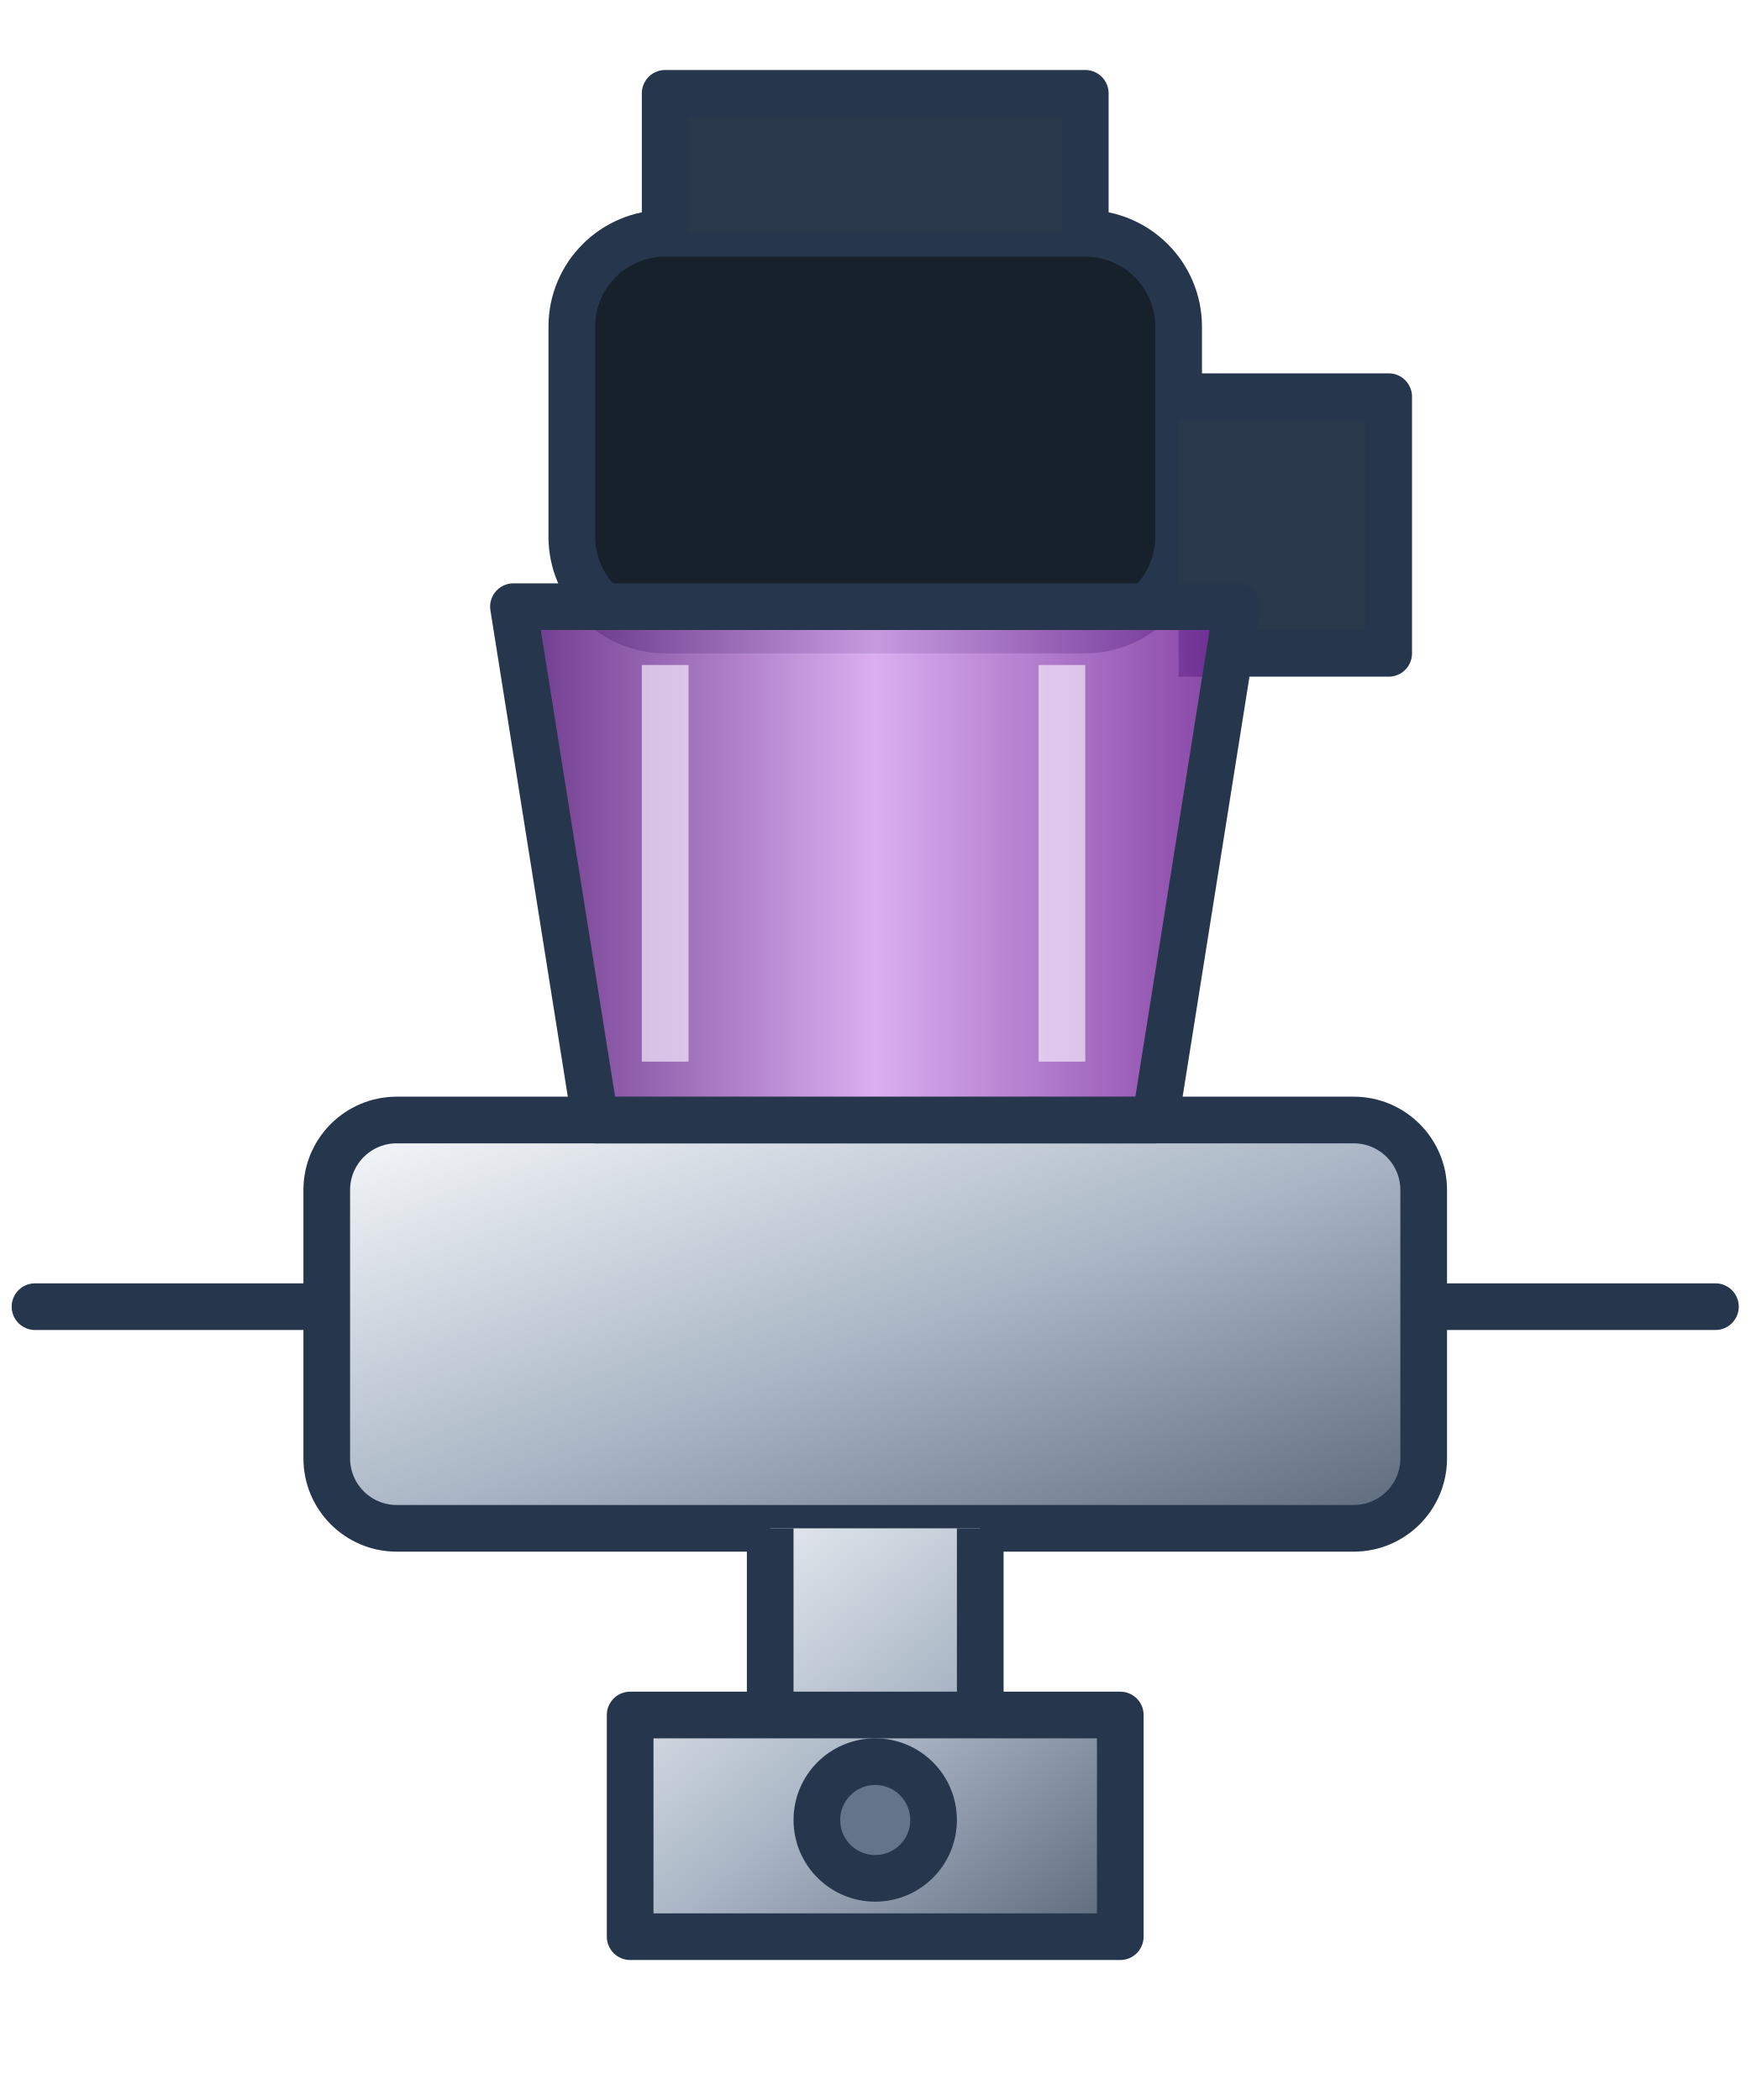
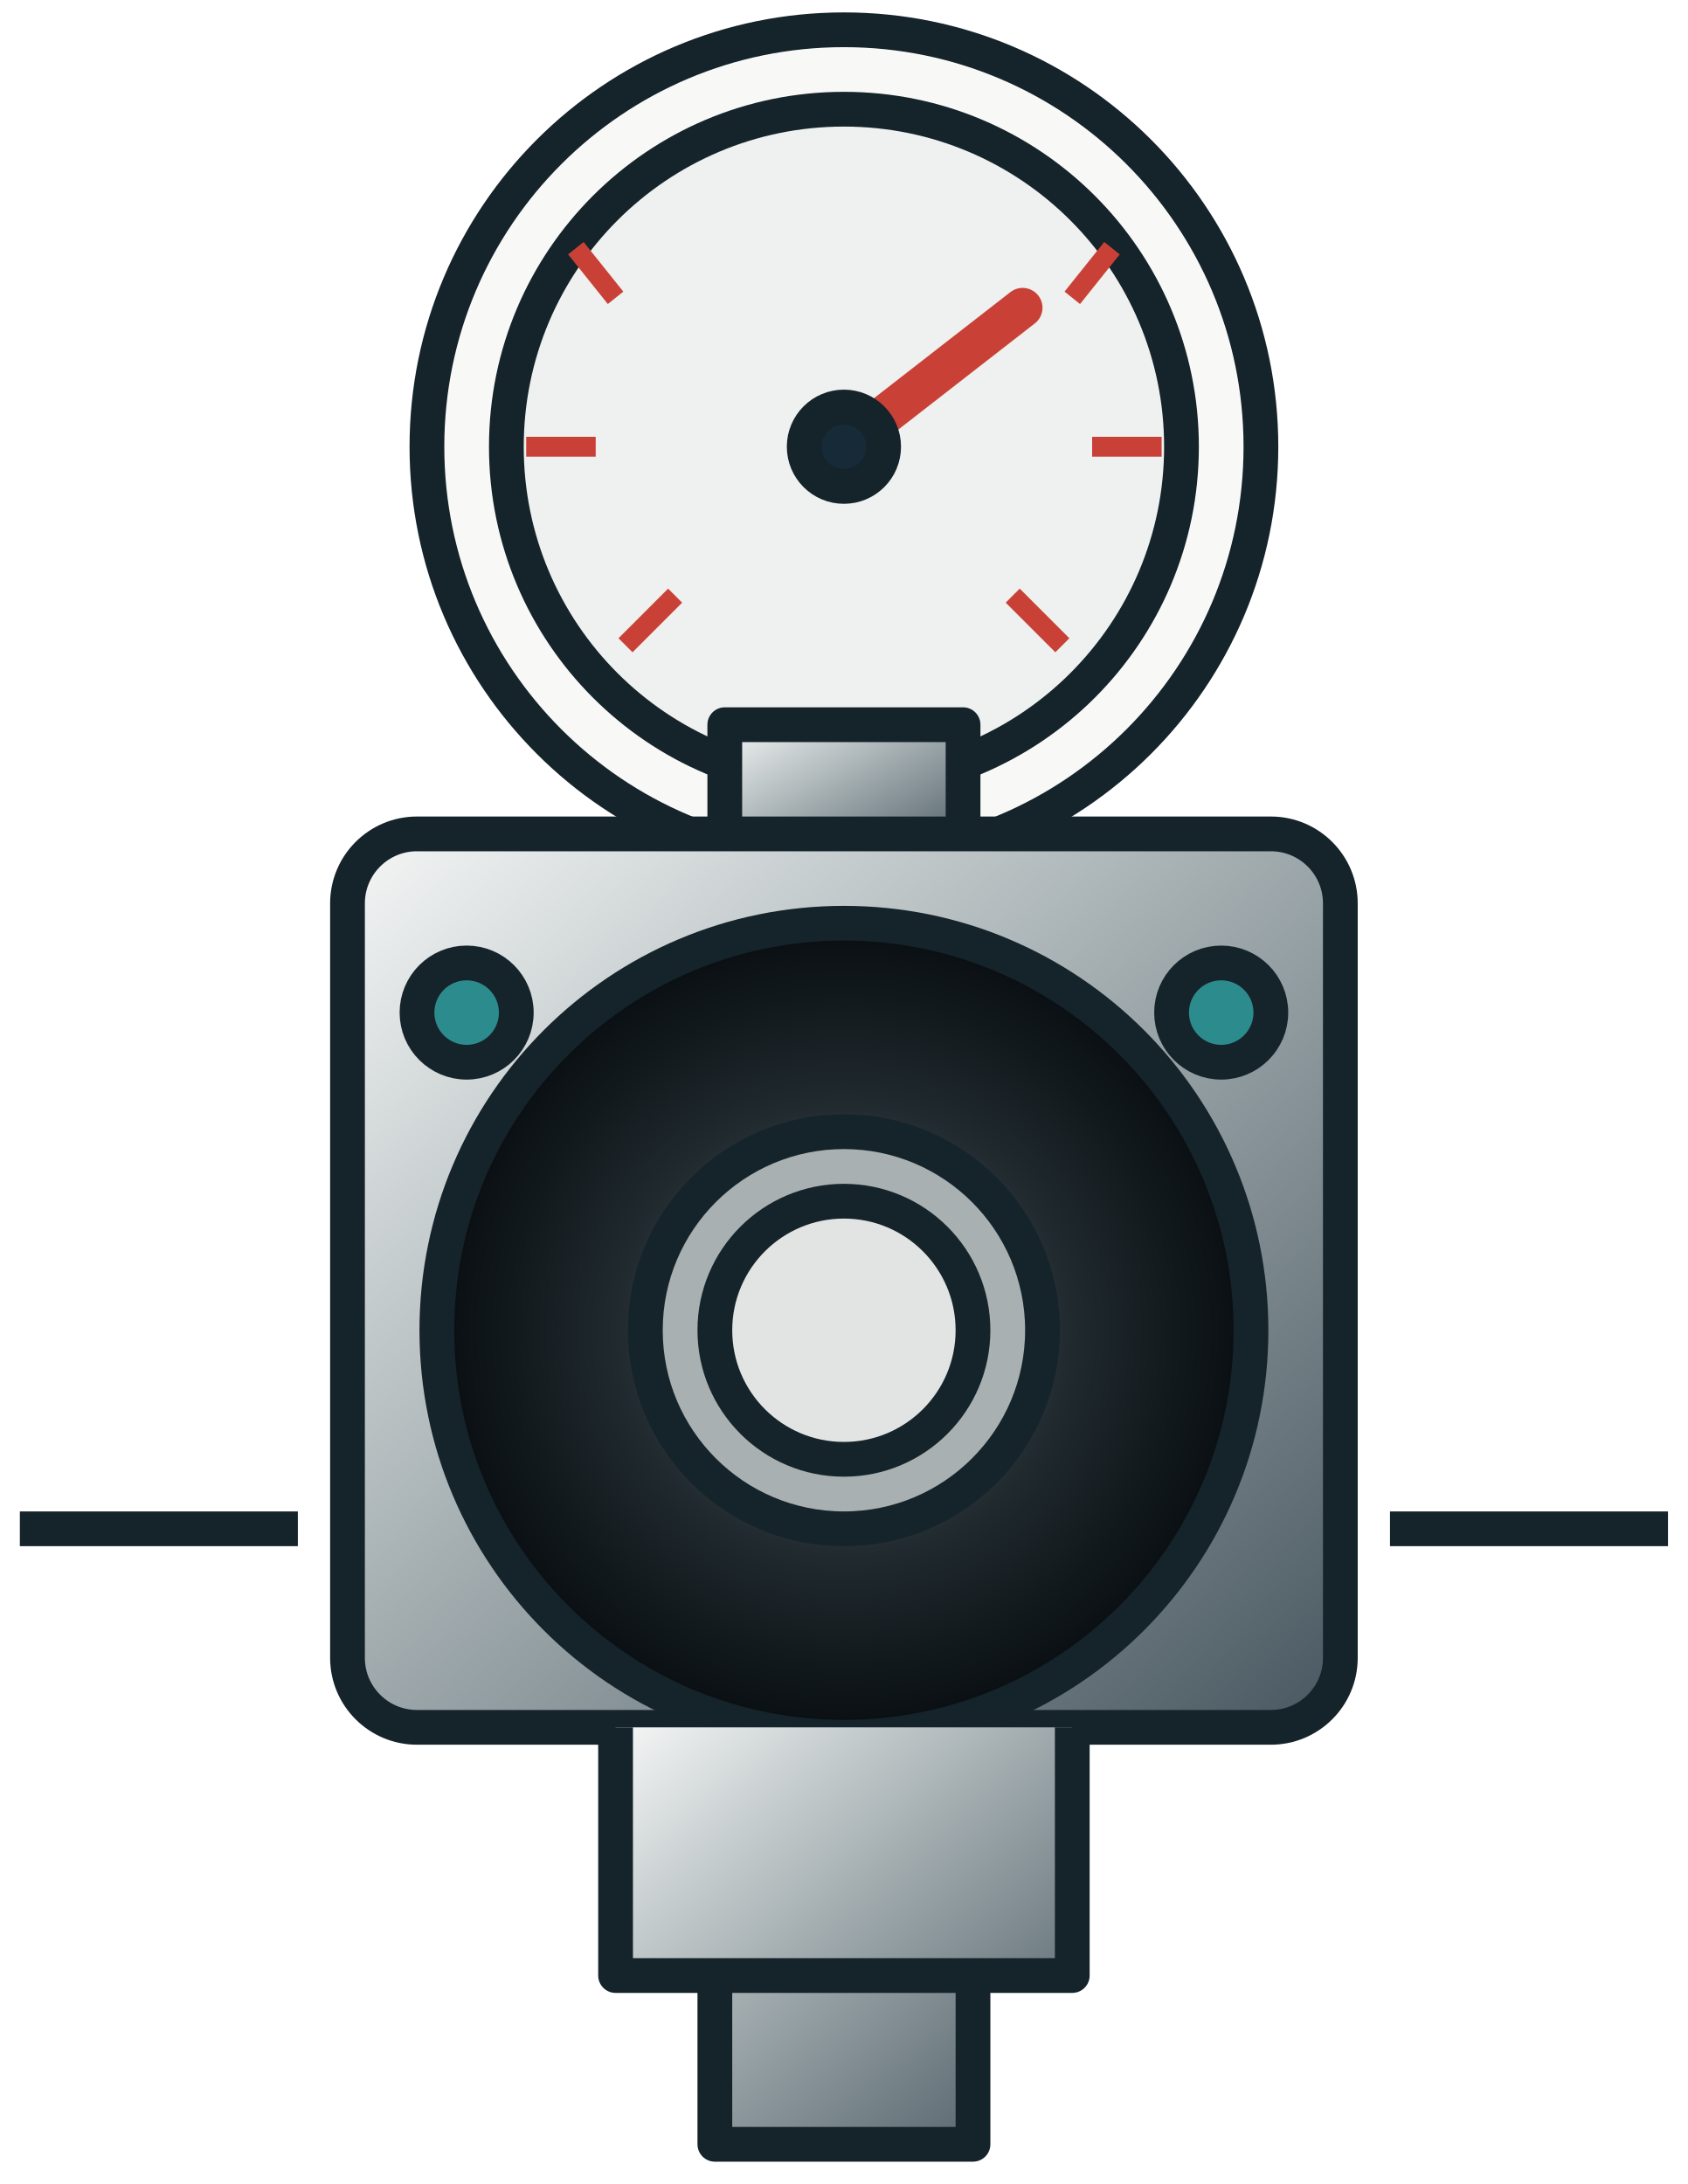
- <svg xmlns="http://www.w3.org/2000/svg" width="150" height="180" viewBox="0 0 150 180">
+ <svg xmlns="http://www.w3.org/2000/svg" width="170" height="220" viewBox="0 0 170 220">
  <defs>
-     <linearGradient id="metal" x1="0" y1="0" x2="1" y2="1">
-       <stop offset="0" stop-color="#f8fafc" />
-       <stop offset="0.52" stop-color="#aab6c5" />
-       <stop offset="1" stop-color="#59677a" />
+     <linearGradient id="steel" x1="0" y1="0" x2="1" y2="1">
+       <stop stop-color="#F5F7F6" />
+       <stop offset=".45" stop-color="#A5AFB2" />
+       <stop offset="1" stop-color="#485760" />
    </linearGradient>
-     <linearGradient id="purple" x1="0" y1="0" x2="1" y2="0">
-       <stop offset="0" stop-color="#5b217d" stop-opacity="0.9" />
-       <stop offset="0.5" stop-color="#d6a5ef" stop-opacity="0.9" />
-       <stop offset="1" stop-color="#722796" stop-opacity="0.88" />
-     </linearGradient>
+     <radialGradient id="knob">
+       <stop stop-color="#59666B" />
+       <stop offset=".55" stop-color="#202A2F" />
+       <stop offset="1" stop-color="#080D10" />
+     </radialGradient>
  </defs>
-   <g stroke="#26374d" stroke-width="4" stroke-linejoin="round">
-     <path d="M3 112h28M119 112h28" fill="none" stroke-linecap="round" />
-     <rect x="28" y="96" width="94" height="35" rx="6" fill="url(#metal)" />
-     <rect x="49" y="20" width="52" height="34" rx="8" fill="#17212b" />
-     <path d="M57 20V8h36v12M101 34h18v22h-18" fill="#29384b" />
-     <path d="M44 52h62l-7 44H51z" fill="url(#purple)" />
-     <path d="M57 57v34M91 57v34" fill="none" stroke="#f4e9fb" stroke-width="4" opacity="0.7" />
-     <path d="M66 131v16h18v-16M54 147h42v19H54z" fill="url(#metal)" />
-     <circle cx="75" cy="156" r="5" fill="#64748b" />
+   <g stroke="#15232B" stroke-width="3.5" stroke-linejoin="round">
+     <path d="M2 154h28M140 154h28" fill="none" />
+     <circle cx="85" cy="45" r="42" fill="#F8F9F7" />
+     <circle cx="85" cy="45" r="34" fill="#EEF1EF" />
+     <path d="M85 45l18-14" fill="none" stroke="#C94136" stroke-width="4" stroke-linecap="round" />
+     <circle cx="85" cy="45" r="4" fill="#172A38" />
+     <path d="M58 25l4 5M112 25l-4 5M53 45h7M117 45h-7M63 65l5-5M107 65l-5-5" fill="none" stroke="#C94136" stroke-width="2" />
+     <path d="M73 87V73h24v14" fill="url(#steel)" />
+     <rect x="35" y="84" width="100" height="90" rx="7" fill="url(#steel)" />
+     <circle cx="85" cy="134" r="41" fill="url(#knob)" />
+     <circle cx="85" cy="134" r="20" fill="#A8B0B1" />
+     <circle cx="85" cy="134" r="13" fill="#E1E4E3" />
+     <circle cx="47" cy="102" r="5" fill="#2C8B8C" />
+     <circle cx="123" cy="102" r="5" fill="#2C8B8C" />
+     <path d="M62 174v25h46v-25M72 199v17h26v-17" fill="url(#steel)" />
  </g>
</svg>
